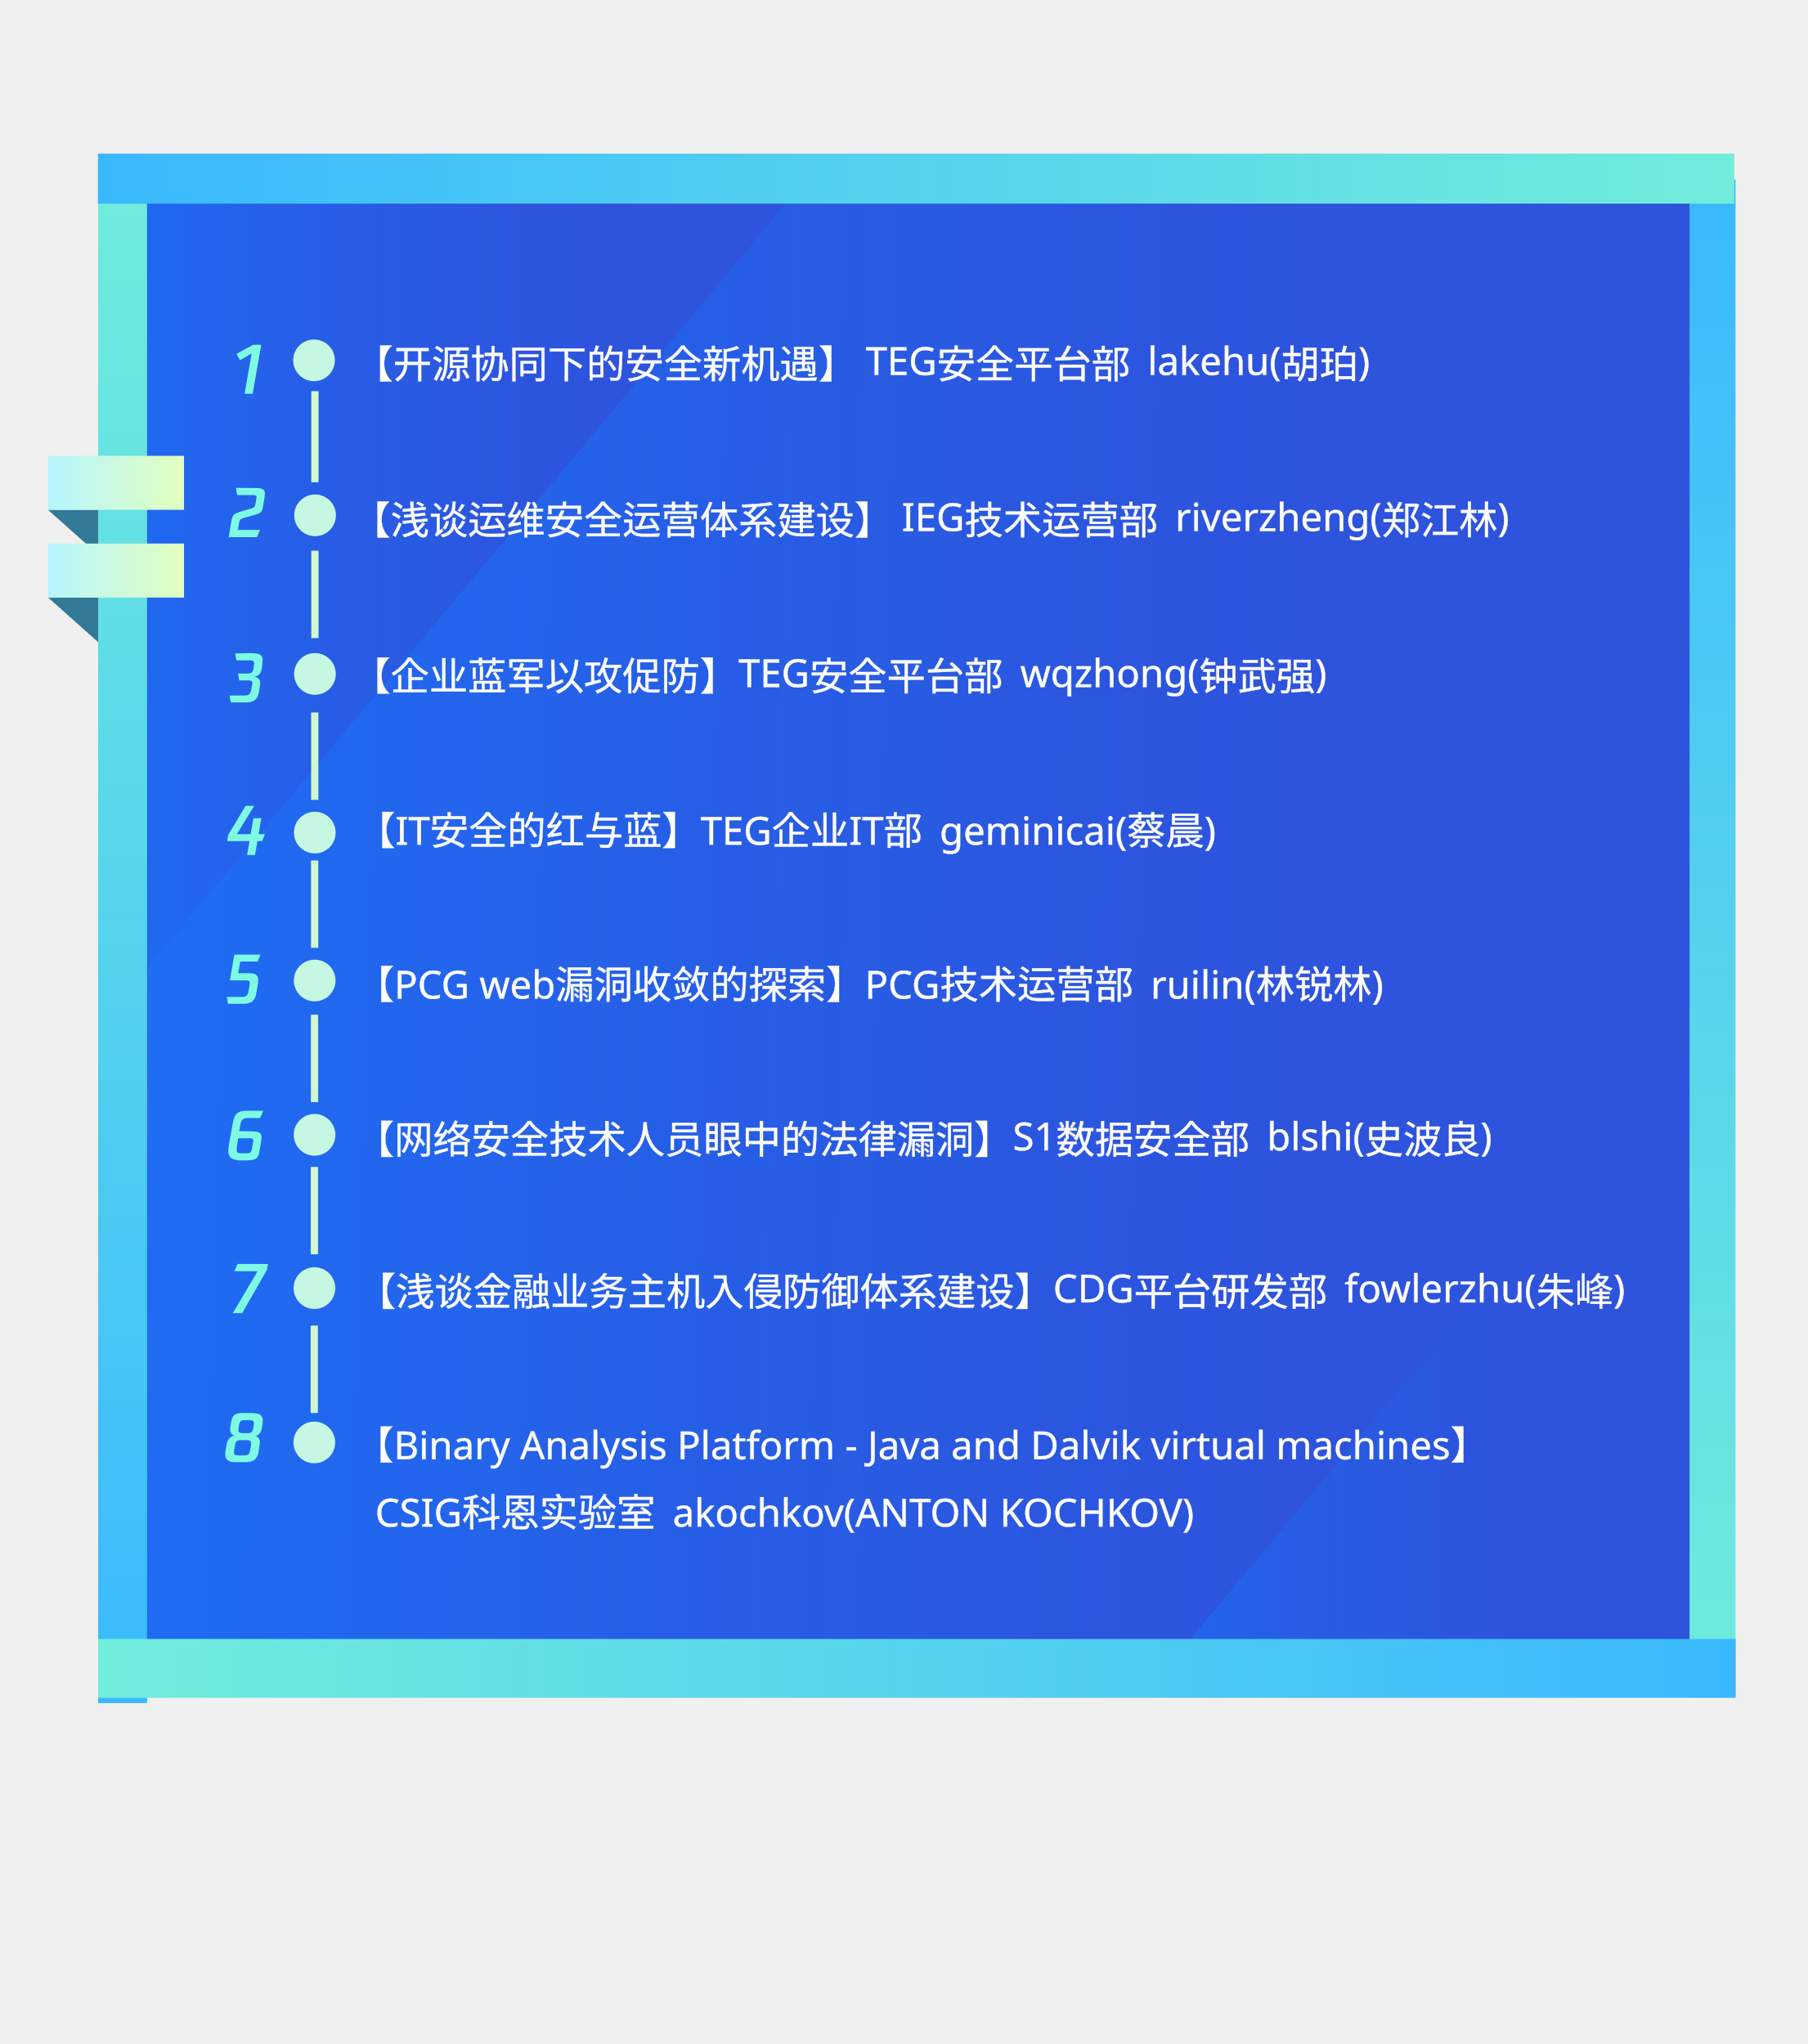
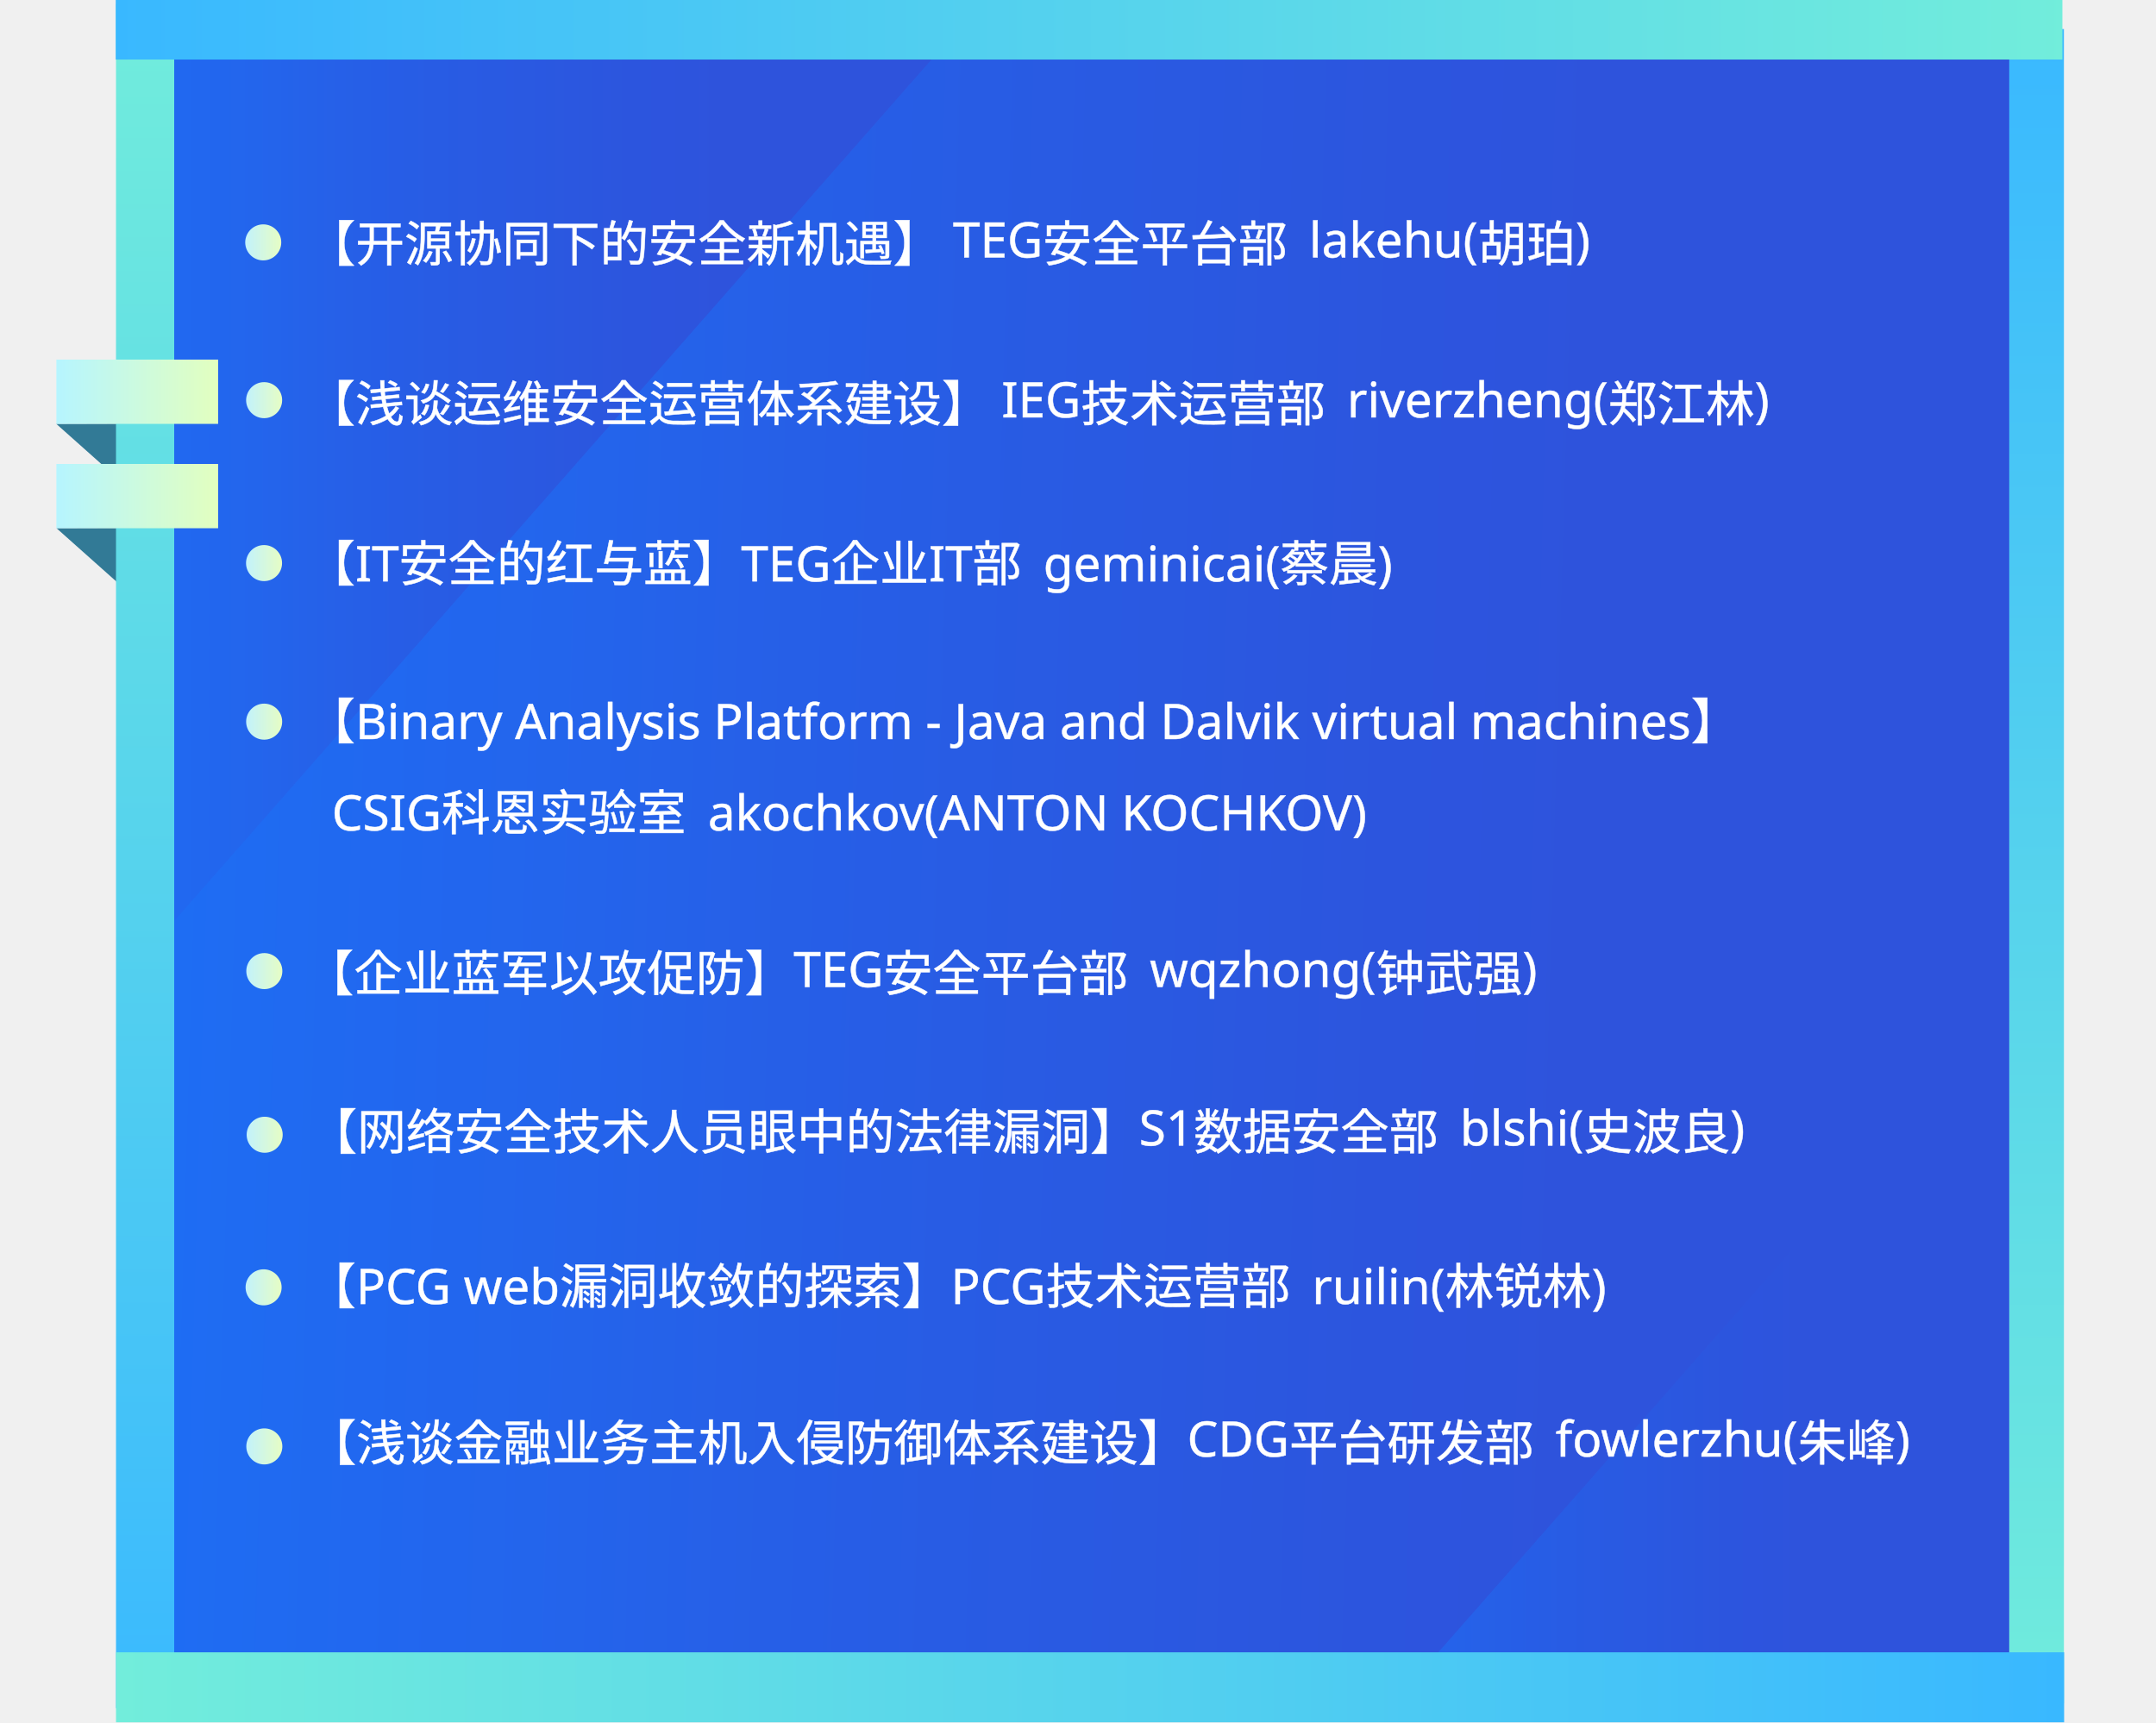
- <svg xmlns="http://www.w3.org/2000/svg" xmlns:xlink="http://www.w3.org/1999/xlink" viewBox="98 880 748 846.03">
+ <svg xmlns="http://www.w3.org/2000/svg" xmlns:xlink="http://www.w3.org/1999/xlink" viewBox="0 0 750 599.16">
  <defs>
-     <style>
-             .a,.q{fill:#fff;}.b,.s{fill:none;}.c{fill:#327a96;}.d{clip-path:url(#a);}.e{mask:url(#b);}.f{opacity:0.9;}.g{fill:url(#c);}.h{fill:url(#d);}.i{fill:url(#e);}.j{fill:url(#f);}.k{fill:url(#g);}.l{fill:url(#h);}.m{fill:url(#i);}.n{fill:url(#j);}.o{fill:url(#k);}.p{fill:url(#l);}.q{font-size:16px;stroke:#fff;stroke-width:0.15px;font-family:MHeiPRC-Medium,
-             MHei PRC;}.q,.s{stroke-miterlimit:10;}.r{fill:#c5f7e3;}.s{stroke:#d1f9d1;stroke-width:3px;}.t{fill:#7efae4;}
-         </style>
+     <style>.a,.w{fill:#fff;}.b{fill:none;}.c{clip-path:url(#a);}.d{clip-path:url(#b);}.e{fill:url(#c);}.f{clip-path:url(#d);}.g{mask:url(#e);}.h{opacity:0.9;}.i{fill:url(#f);}.j{fill:#327a96;}.k{clip-path:url(#g);}.l{mask:url(#h);}.m{fill:url(#i);}.n{fill:url(#j);}.o{fill:url(#k);}.p{fill:url(#l);}.q{fill:url(#m);}.r{fill:url(#n);}.s{fill:url(#o);}.t{fill:url(#p);}.u{fill:url(#q);}.v{fill:url(#r);}.w{font-size:17px;stroke:#fff;stroke-miterlimit:10;stroke-width:0.15px;font-family:MHeiPRC-Medium, MHei PRC;}.x{fill:url(#s);}.y{fill:url(#t);}.z{fill:url(#u);}.aa{fill:url(#v);}.ab{fill:url(#w);}.ac{fill:url(#x);}.ad{fill:url(#y);}.ae{fill:url(#z);}</style>
    <clipPath id="a">
-       <rect class="b" x="142.04" y="954.28" width="671.86" height="655.47" transform="translate(-804.05 1759.98) rotate(-90)" />
+       <rect class="b" x="1020.92" y="-1510.81" width="752.48" height="1337.67" />
    </clipPath>
-     <mask id="b" x="0" y="0" width="941.38" height="2016.03" maskUnits="userSpaceOnUse">
-       <rect class="a" x="148.95" y="901.79" width="654.3" height="671.54" transform="translate(952.21 2475.11) rotate(-180)" />
+     <clipPath id="b">
+       <rect class="b" x="196.75" y="-686.64" width="2403.06" height="754.72" transform="translate(1707.56 1089) rotate(-90)" />
+     </clipPath>
+     <linearGradient id="c" x1="-958.46" y1="822.96" x2="1021.18" y2="822.96" gradientTransform="translate(836.27 -676.59) rotate(-90)" gradientUnits="userSpaceOnUse">
+       <stop offset="0" stop-color="#00be94" />
+       <stop offset="0.62" stop-color="#0683ff" />
+       <stop offset="0.68" stop-color="#058bf5" />
+       <stop offset="0.78" stop-color="#049fdb" />
+       <stop offset="0.91" stop-color="#02c0b1" />
+       <stop offset="1" stop-color="#00d990" />
+     </linearGradient>
+     <clipPath id="d">
+       <rect class="b" x="779.16" y="-1177.47" width="1236.87" height="659.55" transform="translate(2245.29 549.9) rotate(-90)" />
+     </clipPath>
+     <mask id="e" x="669.13" y="-1462.28" width="1107.93" height="1495.05" maskUnits="userSpaceOnUse" />
+     <linearGradient id="f" x1="695.27" y1="-1827.64" x2="1563.29" y2="-1827.64" gradientTransform="translate(3050.73 728.04) rotate(-90)" gradientUnits="userSpaceOnUse">
+       <stop offset="0" stop-color="#1841d9" />
+       <stop offset="0.47" stop-color="#1841d9" />
+       <stop offset="0.65" stop-color="#124be2" />
+       <stop offset="0.95" stop-color="#0365fa" />
+       <stop offset="1" stop-color="#006aff" />
+     </linearGradient>
+     <clipPath id="g">
+       <rect class="b" x="60.73" y="-6.33" width="637.93" height="655.47" transform="translate(58.3 701.1) rotate(-90)" />
+     </clipPath>
+     <mask id="h" x="-98.27" y="-895.88" width="941.38" height="1914.23" maskUnits="userSpaceOnUse">
+       <rect class="a" x="50.69" y="-39.63" width="654.3" height="637.63" transform="translate(755.67 558.37) rotate(-180)" />
    </mask>
-     <linearGradient id="c" x1="740.24" y1="4575.44" x2="440.89" y2="4274.47" gradientTransform="matrix(1.07, 0.82, 0.85, -1.15, -3952.62, 5966.14)" gradientUnits="userSpaceOnUse">
+     <linearGradient id="i" x1="1292.52" y1="1303.52" x2="994.57" y2="1003.94" gradientTransform="matrix(1.07, 0.82, 0.85, -1.15, -1870.06, 794.54)" gradientUnits="userSpaceOnUse">
      <stop offset="0" stop-color="#003d96" />
      <stop offset="0.32" stop-color="#003d8a" />
      <stop offset="0.62" stop-color="#003d84" />
      <stop offset="0.73" stop-color="#01468e" />
      <stop offset="0.91" stop-color="#025fa8" />
      <stop offset="1" stop-color="#036eb7" />
    </linearGradient>
-     <linearGradient id="d" x1="-2583.21" y1="4808.31" x2="-2123.13" y2="4808.31" gradientTransform="translate(-1641.83 6259.38) rotate(180)" gradientUnits="userSpaceOnUse">
-       <stop offset="0" stop-color="#1841d9" />
-       <stop offset="0.47" stop-color="#1841d9" />
-       <stop offset="0.65" stop-color="#124be2" />
-       <stop offset="0.95" stop-color="#0365fa" />
-       <stop offset="1" stop-color="#006aff" />
-     </linearGradient>
-     <linearGradient id="e" x1="-2348.58" y1="5179.22" x2="-1497.61" y2="5179.22" gradientTransform="matrix(-1.07, 0.03, 0.03, -1.01, -1758.75, 6313.97)" gradientUnits="userSpaceOnUse">
+     <linearGradient id="j" x1="-2681.48" y1="884.31" x2="-2221.4" y2="884.31" gradientTransform="translate(-1838.36 1366.23) rotate(180)" xlink:href="#f" />
+     <linearGradient id="k" x1="-2488.83" y1="1252.31" x2="-1638.41" y2="1252.31" gradientTransform="matrix(-1.07, 0.03, 0.03, -1.01, -1887.3, 1389.08)" gradientUnits="userSpaceOnUse">
      <stop offset="0" stop-color="#1841d9" />
      <stop offset="0.28" stop-color="#1841d9" />
      <stop offset="0.52" stop-color="#124be2" />
      <stop offset="0.93" stop-color="#0365fa" />
      <stop offset="1" stop-color="#006aff" />
    </linearGradient>
-     <linearGradient id="f" x1="-2260.35" y1="5459.81" x2="-1700.58" y2="5459.81" gradientTransform="translate(-1641.83 6259.38) rotate(180)" gradientUnits="userSpaceOnUse">
+     <linearGradient id="l" x1="-2358.61" y1="1502.92" x2="-1798.84" y2="1502.92" gradientTransform="translate(-1838.36 1366.23) rotate(180)" gradientUnits="userSpaceOnUse">
      <stop offset="0" stop-color="#1841d9" />
      <stop offset="0.48" stop-color="#1841d9" />
      <stop offset="0.66" stop-color="#124be2" />
      <stop offset="0.95" stop-color="#0365fa" />
      <stop offset="1" stop-color="#006aff" />
    </linearGradient>
-     <linearGradient id="g" x1="-2448.55" y1="4662.44" x2="-2448.55" y2="5310.97" gradientTransform="translate(3255.28 -3724.06)" gradientUnits="userSpaceOnUse">
+     <linearGradient id="m" x1="-2546.82" y1="758.85" x2="-2546.82" y2="1361.63" gradientTransform="translate(3255.28 -763.58)" gradientUnits="userSpaceOnUse">
      <stop offset="0" stop-color="#72eddb" />
      <stop offset="1" stop-color="#39b8ff" />
    </linearGradient>
-     <linearGradient id="h" x1="-1790.57" y1="4658.14" x2="-1790.57" y2="5320.47" gradientTransform="translate(1939.31 -3729.47)" gradientUnits="userSpaceOnUse">
+     <linearGradient id="n" x1="-1888.84" y1="756.88" x2="-1888.84" y2="1370.45" gradientTransform="translate(1939.31 -770.59)" gradientUnits="userSpaceOnUse">
      <stop offset="0" stop-color="#39b8ff" />
      <stop offset="1" stop-color="#72eddb" />
    </linearGradient>
-     <linearGradient id="i" x1="-2458.13" y1="4688.82" x2="-1780.45" y2="4688.82" gradientTransform="translate(2596.75 -3118.26)" xlink:href="#h" />
-     <linearGradient id="j" x1="-2461.2" y1="5305.45" x2="-1778.12" y2="5305.45" gradientTransform="translate(2596.06 -4351.52)" xlink:href="#g" />
-     <linearGradient id="k" x1="117.88" y1="1079.86" x2="174.15" y2="1079.86" gradientUnits="userSpaceOnUse">
+     <linearGradient id="o" x1="-2556.4" y1="779.24" x2="-1878.71" y2="779.24" gradientTransform="translate(2596.75 -192.26)" xlink:href="#n" />
+     <linearGradient id="p" x1="-2559.46" y1="1355.87" x2="-1876.39" y2="1355.87" gradientTransform="translate(2596.06 -1345.52)" xlink:href="#m" />
+     <linearGradient id="q" x1="19.61" y1="136.28" x2="75.88" y2="136.28" gradientUnits="userSpaceOnUse">
      <stop offset="0" stop-color="#b6f5ff" />
      <stop offset="1" stop-color="#e2ffbf" />
    </linearGradient>
-     <linearGradient id="l" x1="117.88" y1="1116.16" x2="174.15" y2="1116.16" xlink:href="#k" />
+     <linearGradient id="r" x1="19.61" y1="172.59" x2="75.88" y2="172.59" xlink:href="#q" />
+     <linearGradient id="s" x1="85.3" y1="84.32" x2="97.84" y2="84.32" gradientUnits="userSpaceOnUse">
+       <stop offset="0" stop-color="#c2f2fc" />
+       <stop offset="1" stop-color="#e6fdc4" />
+     </linearGradient>
+     <linearGradient id="t" x1="85.61" y1="139.21" x2="98.15" y2="139.21" xlink:href="#s" />
+     <linearGradient id="u" x1="85.58" y1="195.89" x2="98.12" y2="195.89" xlink:href="#s" />
+     <linearGradient id="v" x1="85.62" y1="251.05" x2="98.17" y2="251.05" xlink:href="#s" />
+     <linearGradient id="w" x1="85.68" y1="337.83" x2="98.23" y2="337.83" xlink:href="#s" />
+     <linearGradient id="x" x1="85.8" y1="394.76" x2="98.34" y2="394.76" xlink:href="#s" />
+     <linearGradient id="y" x1="85.43" y1="447.84" x2="97.97" y2="447.84" xlink:href="#s" />
+     <linearGradient id="z" x1="85.68" y1="503.18" x2="98.23" y2="503.18" xlink:href="#s" />
  </defs>
-   <path class="c" d="M117.85,1091,139.11,1110v-19Z" />
-   <path class="c" d="M117.91,1127.33l21.26,18.94v-19Z" />
-   <g class="d">
-     <g class="e">
-       <g class="f">
-         <polygon class="g" points="727.11 1186.95 465.83 829.58 318.68 1537.89 579.96 1895.26 727.11 1186.95" />
-         <polygon class="h" points="815.9 886.12 481.3 1244.33 606.79 2016.03 941.38 1657.81 815.9 886.12" />
-         <polygon class="i" points="676.65 0 0 810.63 217.43 2005.53 894.08 1194.9 676.65 0" />
-         <polygon class="j" points="539.04 293.49 58.75 868.88 138.22 1305.65 618.52 730.26 539.04 293.49" />
+   <g class="c">
+     <g class="d">
+       <polygon class="e" points="2629.71 -1187.99 1880.58 281.88 688.74 -227.9 1437.88 -1697.77 2629.71 -1187.99" />
+     </g>
+   </g>
+   <g class="f">
+     <g class="g">
+       <g class="h">
+         <polygon class="i" points="1777.05 -203.99 1425.81 -835.25 669.13 -598.5 1020.37 32.77 1777.05 -203.99" />
      </g>
    </g>
  </g>
-   <rect class="k" x="797.21" y="954.34" width="19.03" height="626.64" transform="translate(1613.45 2535.33) rotate(-180)" />
-   <rect class="l" x="138.62" y="944.96" width="20.25" height="639.99" transform="translate(297.48 2529.91) rotate(-180)" />
-   <rect class="m" x="138.62" y="1558.39" width="677.69" height="24.35" transform="translate(954.92 3141.13) rotate(-180)" />
-   <rect class="n" x="138.53" y="943.58" width="677.18" height="20.71" transform="translate(954.23 1907.87) rotate(-180)" />
-   <rect class="o" x="117.88" y="1068.67" width="56.27" height="22.36" />
-   <rect class="p" x="117.88" y="1104.98" width="56.27" height="22.36" />
-   <text class="q" transform="translate(244.69 1036.52)">
+   <path class="j" d="M19.58,147.46,40.84,166.4v-19Z" />
+   <path class="j" d="M19.65,183.75l21.26,18.94v-19Z" />
+   <g class="k">
+     <g class="l">
+       <g class="h">
+         <polygon class="m" points="628.85 231.13 367.56 -108.19 220.41 564.35 481.69 903.68 628.85 231.13" />
+         <polygon class="n" points="717.63 -54.51 383.04 285.62 508.52 1018.35 843.12 678.22 717.63 -54.51" />
+         <polygon class="o" points="578.39 -895.88 -98.27 -126.19 119.16 1008.38 795.82 238.68 578.39 -895.88" />
+         <polygon class="p" points="440.77 -617.21 -39.52 -70.87 39.96 343.84 520.25 -202.5 440.77 -617.21" />
+       </g>
+     </g>
+   </g>
+   <rect class="q" x="698.94" y="10.11" width="19.03" height="582.44" transform="translate(1416.91 602.65) rotate(-180)" />
+   <rect class="r" x="40.35" y="1.39" width="20.25" height="592.87" transform="translate(100.95 595.64) rotate(-180)" />
+   <rect class="s" x="40.35" y="574.81" width="677.69" height="24.35" transform="translate(758.39 1173.97) rotate(-180)" />
+   <rect class="t" x="40.26" width="677.18" height="20.71" transform="translate(757.7 20.71) rotate(-180)" />
+   <rect class="u" x="19.61" y="125.1" width="56.27" height="22.36" />
+   <rect class="v" x="19.61" y="161.4" width="56.27" height="22.36" />
+   <text class="w" transform="translate(106.69 90.96)">
    <tspan xml:space="preserve">【开源协同下的安全新机遇】 TEG安全平台部  lakehu(胡珀)</tspan>
  </text>
-   <text class="q" transform="translate(243.61 1101.11)">
+   <text class="w" transform="translate(106.59 146.59)">
    <tspan xml:space="preserve">【浅谈运维安全运营体系建设】 IEG技术运营部  riverzheng(郑江林)</tspan>
  </text>
-   <text class="q" transform="translate(243.61 1165.69)">
+   <text class="w" transform="translate(106.59 202.22)">
+     <tspan xml:space="preserve">【IT安全的红与蓝】TEG企业IT部  geminicai(蔡晨)</tspan>
+   </text>
+   <text class="w" transform="translate(106.58 257.09)">【Binary Analysis Platform - Java and Dalvik virtual machines】 <tspan x="0" y="31.78" xml:space="preserve">  CSIG科恩实验室  akochkov(ANTON KOCHKOV)</tspan>
+   </text>
+   <text class="w" transform="translate(106.08 344.76)">
    <tspan xml:space="preserve">【企业蓝军以攻促防】TEG安全平台部  wqzhong(钟武强)</tspan>
  </text>
-   <text class="q" transform="translate(245.6 1229.61)">
-     <tspan xml:space="preserve">【IT安全的红与蓝】TEG企业IT部  geminicai(蔡晨)</tspan>
+   <text class="w" transform="translate(107.22 399.89)">
+     <tspan xml:space="preserve">【网络安全技术人员眼中的法律漏洞】S1数据安全部  blshi(史波良)</tspan>
  </text>
-   <text class="q" transform="translate(245.15 1293.32)">
+   <text class="w" transform="translate(106.84 453.62)">
    <tspan xml:space="preserve">【PCG web漏洞收敛的探索】PCG技术运营部  ruilin(林锐林)</tspan>
  </text>
-   <text class="q" transform="translate(245.15 1357.46)">
-     <tspan xml:space="preserve">【网络安全技术人员眼中的法律漏洞】S1数据安全部  blshi(史波良)</tspan>
-   </text>
-   <text class="q" transform="translate(245.82 1420.39)">
+   <text class="w" transform="translate(106.97 508.11)">
    <tspan xml:space="preserve">【浅谈金融业务主机入侵防御体系建设】CDG平台研发部  fowlerzhu(朱峰)</tspan>
  </text>
-   <text class="q" transform="translate(244.93 1483.97)">【Binary Analysis Platform - Java and Dalvik virtual machines】
-         <tspan x="0" y="27.88" xml:space="preserve">  CSIG科恩实验室  akochkov(ANTON KOCHKOV)</tspan>
-   </text>
-   <circle class="r" cx="227.95" cy="1029.15" r="8.63" />
-   <circle class="r" cx="228.39" cy="1093.3" r="8.63" />
-   <path class="s" d="M228.32,1041.91v37.71" />
-   <path class="s" d="M228.32,1107.93v36.17" />
-   <circle class="r" cx="228.34" cy="1158.95" r="8.63" />
-   <path class="s" d="M228.26,1174.91v36.17" />
-   <circle class="r" cx="228.28" cy="1224.61" r="8.63" />
-   <path class="s" d="M228.21,1236.14v36.17" />
-   <circle class="r" cx="228.23" cy="1285.84" r="8.63" />
-   <path class="s" d="M228.16,1300v36.17" />
-   <circle class="r" cx="228.18" cy="1349.72" r="8.63" />
-   <path class="s" d="M228.11,1363v36.17" />
-   <circle class="r" cx="228.13" cy="1413.16" r="8.63" />
-   <path class="s" d="M228.06,1428.68v36.17" />
-   <circle class="r" cx="228.08" cy="1477.04" r="8.63" />
-   <path class="t" d="M202.79,1022.71h3.33L202.55,1043h-3.33l2.93-16.74a55.94,55.94,0,0,1-4.86,2.82l-1.42-2.63Z" />
-   <path class="t" d="M203.71,1082a12.87,12.87,0,0,1,2,.13,2.82,2.82,0,0,1,1.38.58,1.91,1.91,0,0,1,.54,1.54,18,18,0,0,1-.35,2.9l-.48,2.71a4.11,4.11,0,0,1-.79,2.1,5.1,5.1,0,0,1-2.16,1l-4.38,1.24a9,9,0,0,0-1.69.61,1.19,1.19,0,0,0-.59.66,7.07,7.07,0,0,0-.24,1l-.48,2.87h9.13l-1.24,3H192.64l1-6a9.49,9.49,0,0,1,.78-2.77,2.89,2.89,0,0,1,1.11-1.06,20,20,0,0,1,3.24-1.11l3-.86a6.06,6.06,0,0,0,1.28-.5,1.59,1.59,0,0,0,.6-1.17l.35-2a11.62,11.62,0,0,0,.16-1.16.73.73,0,0,0-.25-.59,3.21,3.21,0,0,0-1.57-.21h-6.18l-.54-3Z" />
-   <path class="t" d="M201.38,1150.35a17.11,17.11,0,0,1,3,.2,3.13,3.13,0,0,1,1.69.81,2.71,2.71,0,0,1,.61,2,15.42,15.42,0,0,1-.21,2.31l-.24,1.42a3.44,3.44,0,0,1-2.9,3,3.31,3.31,0,0,1,1.76.9,2.39,2.39,0,0,1,.58,1.68c0,.12,0,.28,0,.47s-.11.8-.27,1.84l-.27,1.58a5,5,0,0,1-1.83,3.36,7,7,0,0,1-3.95.83h-5.83l-.51-2.87h6.15a5,5,0,0,0,1.38-.18,1.54,1.54,0,0,0,.93-.71,4.83,4.83,0,0,0,.51-1.58l.19-1a10.14,10.14,0,0,0,.24-1.75.9.9,0,0,0-.34-.77,3.69,3.69,0,0,0-1.79-.25H197l-.48-2.85h3.6a3.82,3.82,0,0,0,2-.39,2.24,2.24,0,0,0,.75-1.54l.19-1.1a8.17,8.17,0,0,0,.13-1.24,1.12,1.12,0,0,0-.34-.89,4.2,4.2,0,0,0-2.11-.3h-4.92l-.51-2.87Z" />
-   <path class="t" d="M207.65,1225.26l-1.18,2.88h-1.93l-1,5.75h-3.28l1-5.75H192l.4-2.45,7.23-12.14h3.57l-7.15,11.71h5.67l1.16-6.61h3.28l-1.15,6.61Z" />
-   <path class="t" d="M200.68,1282.82a11.93,11.93,0,0,1,2.2.19,2.35,2.35,0,0,1,1.48.81,2.88,2.88,0,0,1,.48,1.8,19.79,19.79,0,0,1-.38,3.28l-.43,2.39a5,5,0,0,1-1.8,3.36,7.16,7.16,0,0,1-3.95.83h-5.94l-.48-2.85h6.21a2.9,2.9,0,0,0,2-.52,3.83,3.83,0,0,0,.79-2l.3-1.56a9.21,9.21,0,0,0,.21-1.72.94.94,0,0,0-.34-.78,3.45,3.45,0,0,0-1.76-.27h-6.15l1.85-10.66h10.85l-1.18,2.87h-7.23l-.83,4.81Z" />
-   <path class="t" d="M201,1348.25a21.4,21.4,0,0,1,3,.16,3.13,3.13,0,0,1,1.64.67,2.24,2.24,0,0,1,.58,1.75,19,19,0,0,1-.38,3l-.51,2.93a5.12,5.12,0,0,1-.87,2.27,3,3,0,0,1-1.67,1,15.12,15.12,0,0,1-3.37.27h-1.56a7.17,7.17,0,0,1-4.1-.9,3.57,3.57,0,0,1-1.25-3.1,19.1,19.1,0,0,1,.38-3.3l1.42-8a10.71,10.71,0,0,1,.81-2.81,4,4,0,0,1,1.34-1.63,4.57,4.57,0,0,1,1.41-.59,10.37,10.37,0,0,1,2.4-.21h6.66l-1.26,3h-5.24a4.09,4.09,0,0,0-1.37.2,1.87,1.87,0,0,0-1,.83,8,8,0,0,0-.71,2.48l-.35,1.93Zm1.59,5.43a10,10,0,0,0,.21-1.64.85.85,0,0,0-.27-.68,3.4,3.4,0,0,0-1.67-.23h-4.27l-.13.75a31.52,31.52,0,0,0-.56,4.06,1.63,1.63,0,0,0,.21.85,1.11,1.11,0,0,0,.82.47,11.84,11.84,0,0,0,1.89.11H200a2.67,2.67,0,0,0,1.61-.35,2.43,2.43,0,0,0,.62-1.48Z" />
-   <path class="t" d="M208.92,1403.18l-.46,2.47-10.24,17.86h-3.84l10.24-17.35H195l1.29-3Z" />
-   <path class="t" d="M201.73,1464.86a12.58,12.58,0,0,1,2.74.24,2.71,2.71,0,0,1,2.28,3.06,9.64,9.64,0,0,1-.19,1.83l-.27,1.42a3.48,3.48,0,0,1-2.61,3,2.39,2.39,0,0,1,1.85,2.5,13.42,13.42,0,0,1-.3,2.36L205,1481a4.91,4.91,0,0,1-1.8,3.36,7,7,0,0,1-3.95.83h-3.76a5.3,5.3,0,0,1-3.28-.79,3.05,3.05,0,0,1-1-2.54,9.75,9.75,0,0,1,.19-1.85l.32-1.83a5.8,5.8,0,0,1,1.11-2.74,3.8,3.8,0,0,1,2.22-1.24,2.33,2.33,0,0,1-1.36-.86,2.85,2.85,0,0,1-.44-1.69,9.48,9.48,0,0,1,.16-1.64l.27-1.53a6.54,6.54,0,0,1,.6-1.93,2.83,2.83,0,0,1,1.33-1.25,7.5,7.5,0,0,1,3-.44Zm.11,13.65a5.78,5.78,0,0,0,.11-1.07,1.4,1.4,0,0,0-.36-1,3.45,3.45,0,0,0-2.06-.36H198a3.13,3.13,0,0,0-2.07.48,3.56,3.56,0,0,0-.75,2l-.19,1.07a10.35,10.35,0,0,0-.19,1.5,1.28,1.28,0,0,0,.32.93q.32.34,1.75.34h1.88a5.89,5.89,0,0,0,1.34-.13,1.63,1.63,0,0,0,.9-.54,3.73,3.73,0,0,0,.55-1.61Zm-5.1-7.47-.08.89a1.28,1.28,0,0,0,.32.93,2.59,2.59,0,0,0,1.67.34h1.61a3.08,3.08,0,0,0,1.8-.39,2.47,2.47,0,0,0,.72-1.54l.21-1.1a5.35,5.35,0,0,0,.11-1,1.46,1.46,0,0,0-.32-1q-.32-.36-1.83-.36h-1.67a3.71,3.71,0,0,0-1.5.25q-.56.26-.81,1.63Z" />
+   <circle class="x" cx="91.57" cy="84.32" r="6.27" />
+   <circle class="y" cx="91.88" cy="139.21" r="6.27" />
+   <circle class="z" cx="91.85" cy="195.89" r="6.27" />
+   <circle class="aa" cx="91.89" cy="251.05" r="6.27" />
+   <circle class="ab" cx="91.95" cy="337.83" r="6.27" />
+   <circle class="ac" cx="92.07" cy="394.76" r="6.27" />
+   <circle class="ad" cx="91.7" cy="447.84" r="6.27" />
+   <circle class="ae" cx="91.95" cy="503.18" r="6.27" />
</svg>
